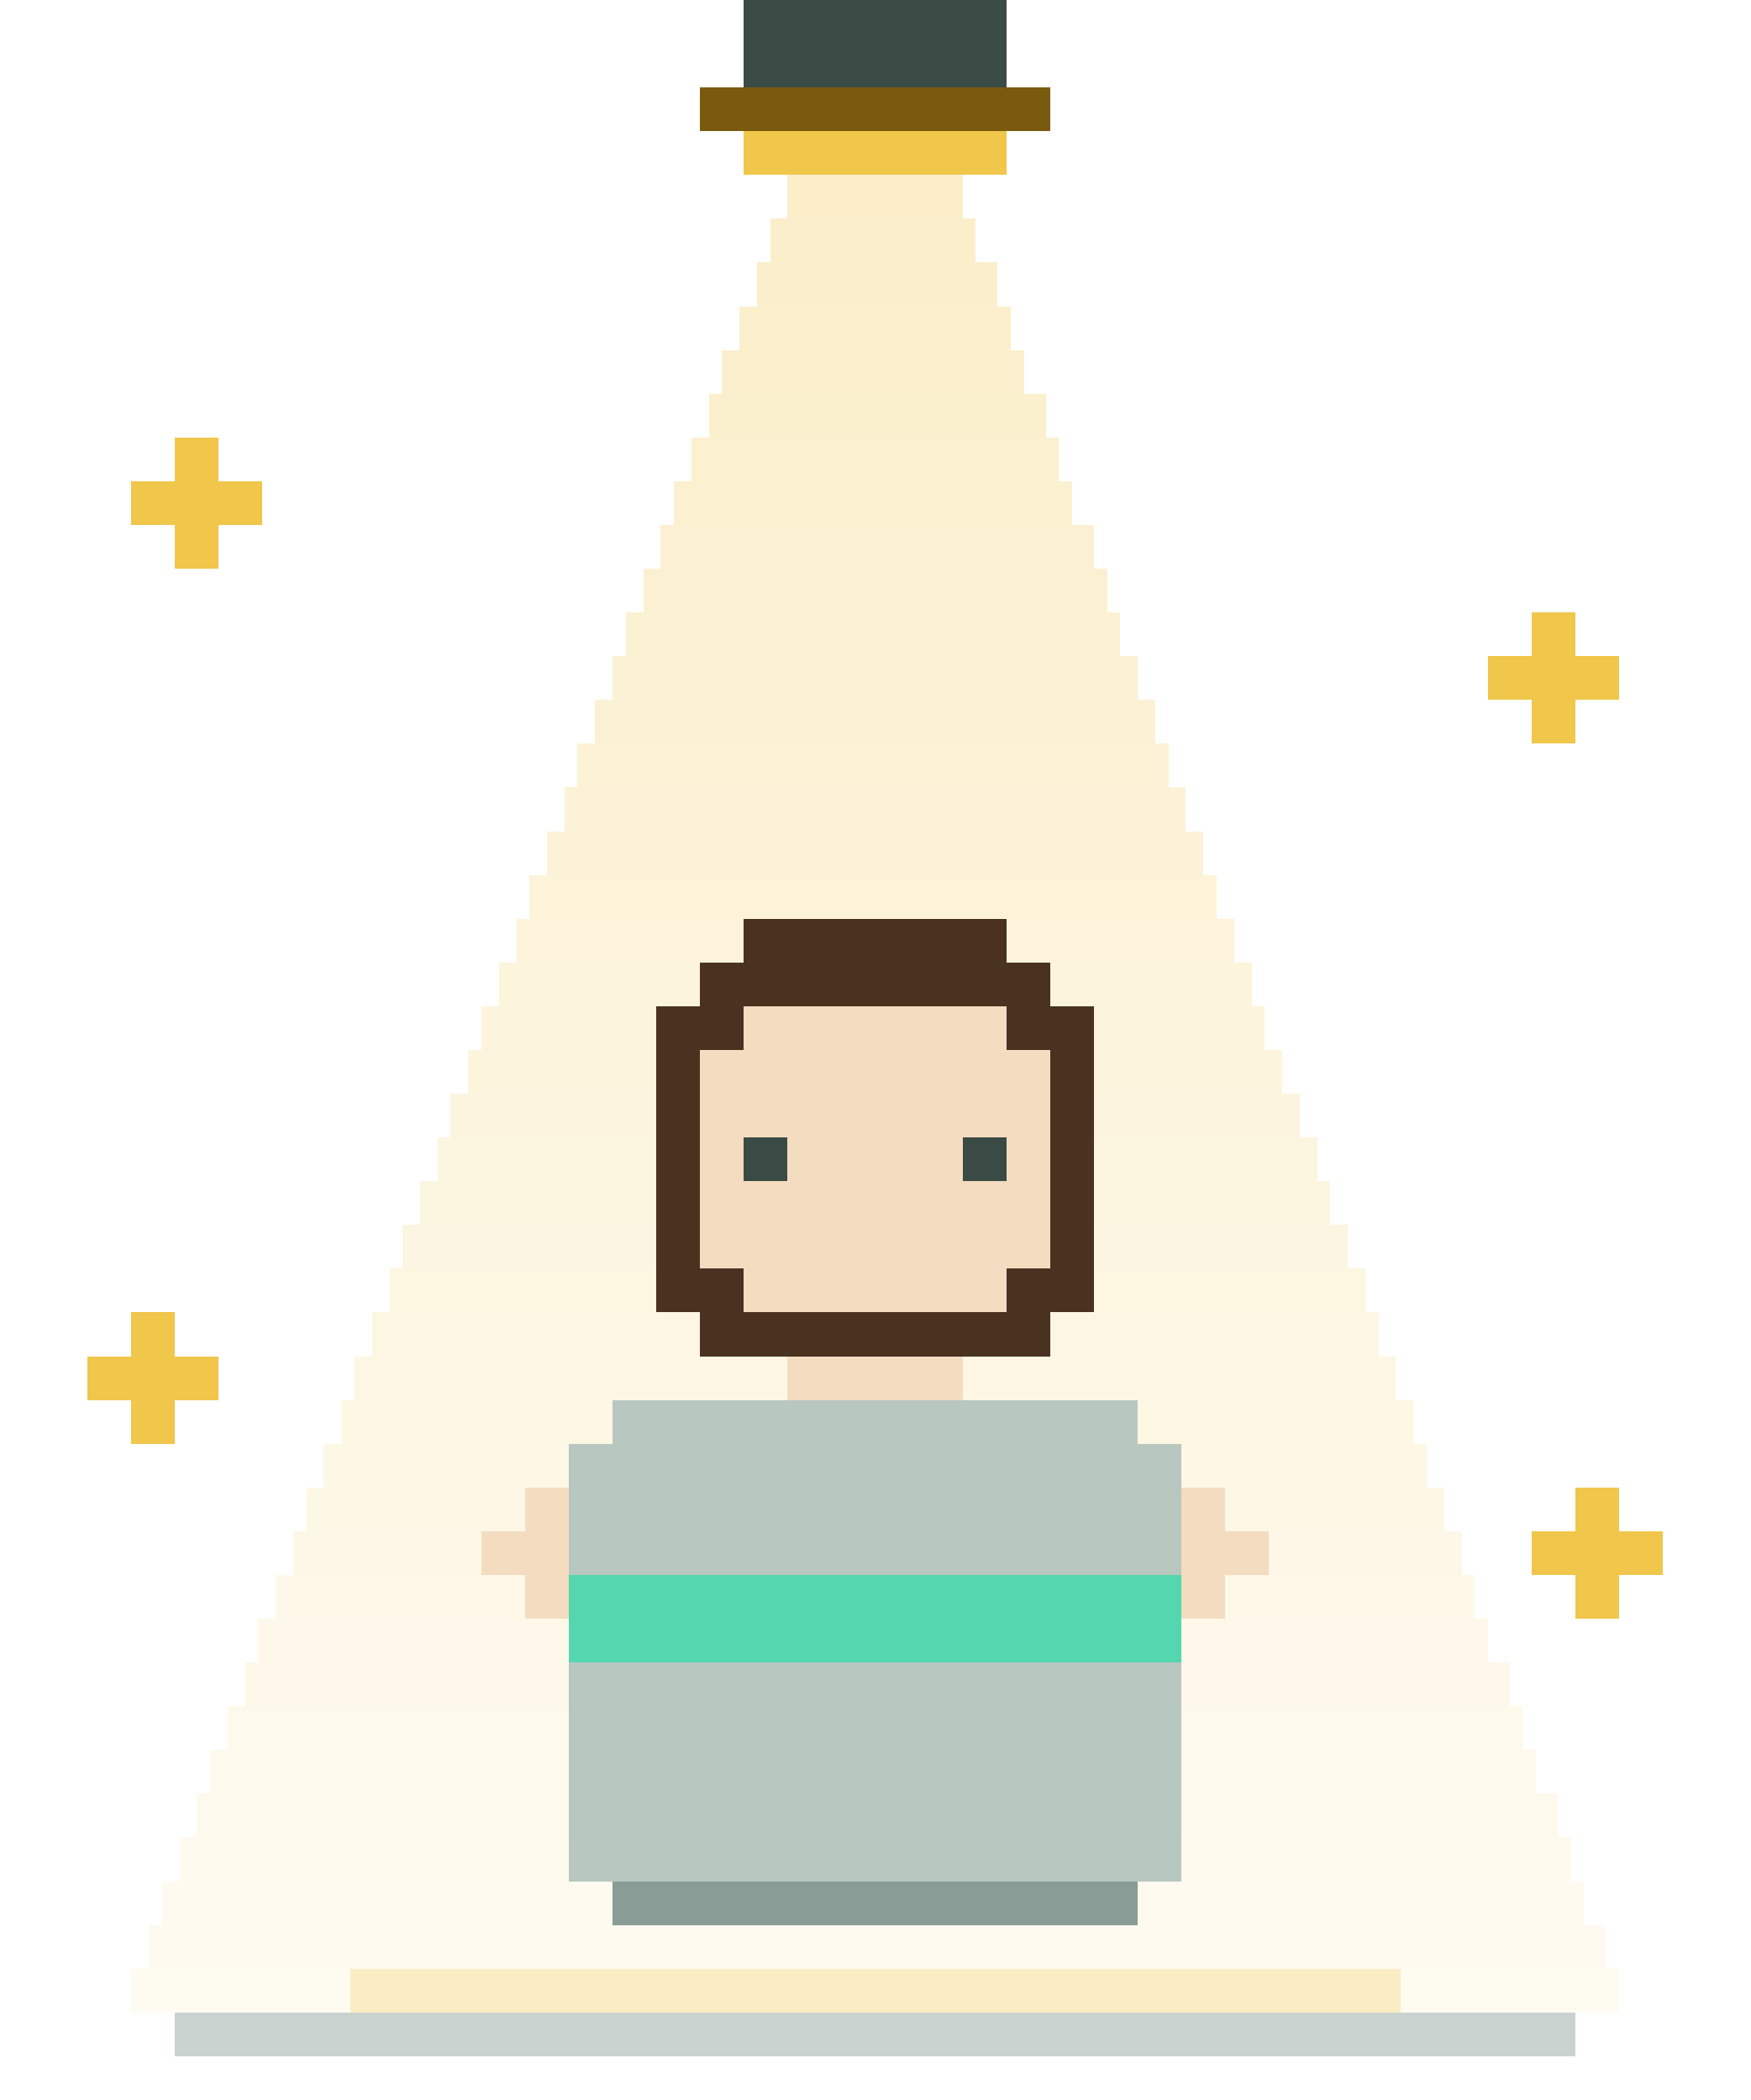
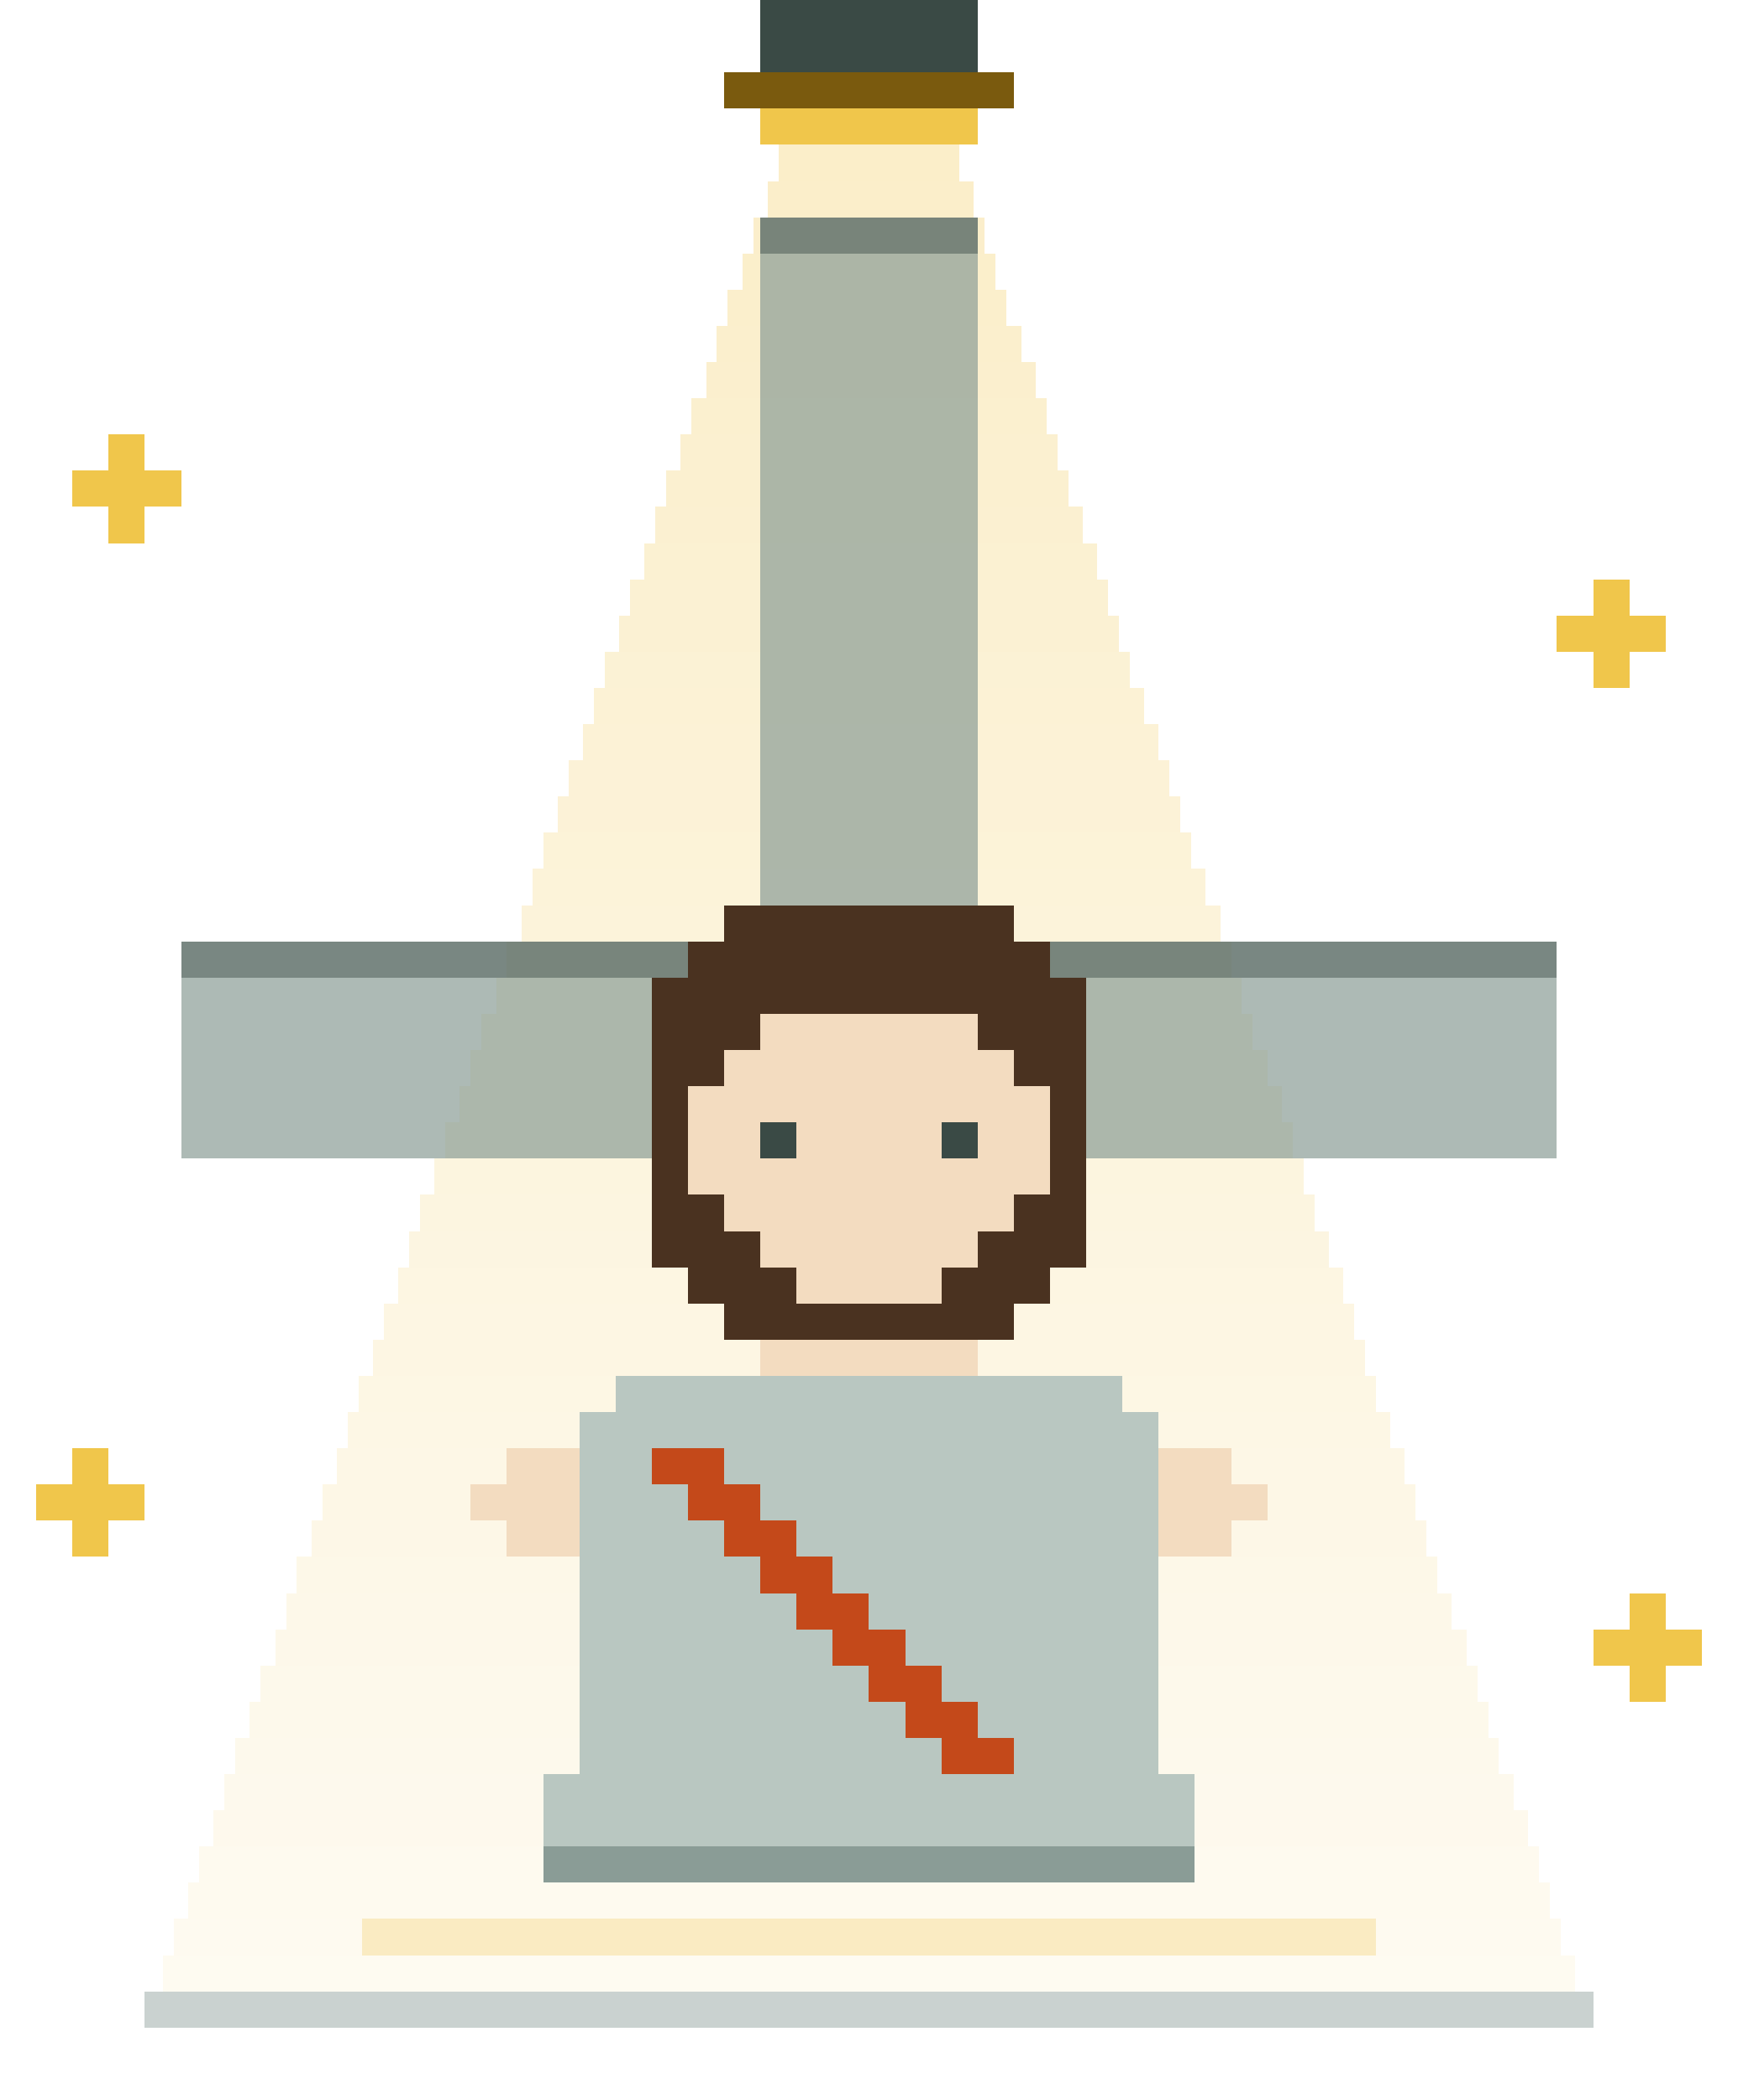
- <svg xmlns="http://www.w3.org/2000/svg" viewBox="0 0 40 48" shape-rendering="crispEdges" role="img" aria-label="萬世巨星">
+ <svg xmlns="http://www.w3.org/2000/svg" viewBox="0 0 48 58" shape-rendering="crispEdges" role="img" aria-label="萬世巨星">
  <style>.beam{animation:sp 1.8s steps(1) infinite}@keyframes sp{0%,49%{opacity:.55}50%,99%{opacity:1}100%{opacity:.55}}.tw{animation:tk 2.4s steps(1) infinite}@keyframes tk{0%,45%{opacity:.15}50%,95%{opacity:1}100%{opacity:.15}}</style>
-   <rect x="17" y="0" width="6" height="2" fill="#3A4A45" />
-   <rect x="16" y="2" width="8" height="1" fill="#7A5A0E" />
-   <rect x="17" y="3" width="6" height="1" fill="#F0C64B" />
+   <rect x="21" y="0" width="6" height="2" fill="#3A4A45" />
+   <rect x="20" y="2" width="8" height="1" fill="#7A5A0E" />
+   <rect x="21" y="3" width="6" height="1" fill="#F0C64B" />
  <g class="beam">
-     <rect x="18.0" y="4" width="4.0" height="1" fill="#F0C64B" opacity="0.300" />
-     <rect x="17.6" y="5" width="4.7" height="1" fill="#F0C64B" opacity="0.295" />
-     <rect x="17.3" y="6" width="5.5" height="1" fill="#F0C64B" opacity="0.289" />
-     <rect x="16.9" y="7" width="6.2" height="1" fill="#F0C64B" opacity="0.284" />
-     <rect x="16.5" y="8" width="6.9" height="1" fill="#F0C64B" opacity="0.279" />
-     <rect x="16.2" y="9" width="7.7" height="1" fill="#F0C64B" opacity="0.273" />
-     <rect x="15.8" y="10" width="8.4" height="1" fill="#F0C64B" opacity="0.268" />
-     <rect x="15.4" y="11" width="9.1" height="1" fill="#F0C64B" opacity="0.262" />
-     <rect x="15.1" y="12" width="9.9" height="1" fill="#F0C64B" opacity="0.257" />
-     <rect x="14.7" y="13" width="10.6" height="1" fill="#F0C64B" opacity="0.252" />
-     <rect x="14.3" y="14" width="11.3" height="1" fill="#F0C64B" opacity="0.246" />
-     <rect x="14.0" y="15" width="12.0" height="1" fill="#F0C64B" opacity="0.241" />
-     <rect x="13.6" y="16" width="12.8" height="1" fill="#F0C64B" opacity="0.236" />
-     <rect x="13.2" y="17" width="13.5" height="1" fill="#F0C64B" opacity="0.230" />
-     <rect x="12.9" y="18" width="14.2" height="1" fill="#F0C64B" opacity="0.225" />
-     <rect x="12.5" y="19" width="15.0" height="1" fill="#F0C64B" opacity="0.220" />
-     <rect x="12.1" y="20" width="15.7" height="1" fill="#F0C64B" opacity="0.214" />
-     <rect x="11.8" y="21" width="16.4" height="1" fill="#F0C64B" opacity="0.209" />
-     <rect x="11.4" y="22" width="17.2" height="1" fill="#F0C64B" opacity="0.203" />
-     <rect x="11.0" y="23" width="17.9" height="1" fill="#F0C64B" opacity="0.198" />
-     <rect x="10.7" y="24" width="18.6" height="1" fill="#F0C64B" opacity="0.193" />
-     <rect x="10.3" y="25" width="19.4" height="1" fill="#F0C64B" opacity="0.187" />
-     <rect x="10.0" y="26" width="20.1" height="1" fill="#F0C64B" opacity="0.182" />
-     <rect x="9.6" y="27" width="20.8" height="1" fill="#F0C64B" opacity="0.177" />
-     <rect x="9.2" y="28" width="21.6" height="1" fill="#F0C64B" opacity="0.171" />
-     <rect x="8.9" y="29" width="22.3" height="1" fill="#F0C64B" opacity="0.166" />
-     <rect x="8.5" y="30" width="23.0" height="1" fill="#F0C64B" opacity="0.160" />
-     <rect x="8.1" y="31" width="23.8" height="1" fill="#F0C64B" opacity="0.155" />
-     <rect x="7.8" y="32" width="24.5" height="1" fill="#F0C64B" opacity="0.150" />
-     <rect x="7.4" y="33" width="25.2" height="1" fill="#F0C64B" opacity="0.144" />
-     <rect x="7.0" y="34" width="26.0" height="1" fill="#F0C64B" opacity="0.139" />
-     <rect x="6.7" y="35" width="26.7" height="1" fill="#F0C64B" opacity="0.134" />
-     <rect x="6.3" y="36" width="27.4" height="1" fill="#F0C64B" opacity="0.128" />
-     <rect x="5.9" y="37" width="28.1" height="1" fill="#F0C64B" opacity="0.123" />
-     <rect x="5.6" y="38" width="28.9" height="1" fill="#F0C64B" opacity="0.118" />
-     <rect x="5.2" y="39" width="29.6" height="1" fill="#F0C64B" opacity="0.112" />
-     <rect x="4.8" y="40" width="30.3" height="1" fill="#F0C64B" opacity="0.107" />
-     <rect x="4.5" y="41" width="31.1" height="1" fill="#F0C64B" opacity="0.101" />
-     <rect x="4.1" y="42" width="31.8" height="1" fill="#F0C64B" opacity="0.096" />
-     <rect x="3.7" y="43" width="32.5" height="1" fill="#F0C64B" opacity="0.091" />
-     <rect x="3.4" y="44" width="33.3" height="1" fill="#F0C64B" opacity="0.085" />
-     <rect x="3.0" y="45" width="34.0" height="1" fill="#F0C64B" opacity="0.080" />
+     <rect x="21.5" y="4" width="5.0" height="1" fill="#F0C64B" opacity="0.300" />
+     <rect x="21.2" y="5" width="5.7" height="1" fill="#F0C64B" opacity="0.296" />
+     <rect x="20.8" y="6" width="6.4" height="1" fill="#F0C64B" opacity="0.291" />
+     <rect x="20.5" y="7" width="7.0" height="1" fill="#F0C64B" opacity="0.287" />
+     <rect x="20.1" y="8" width="7.7" height="1" fill="#F0C64B" opacity="0.282" />
+     <rect x="19.8" y="9" width="8.4" height="1" fill="#F0C64B" opacity="0.278" />
+     <rect x="19.5" y="10" width="9.1" height="1" fill="#F0C64B" opacity="0.274" />
+     <rect x="19.1" y="11" width="9.8" height="1" fill="#F0C64B" opacity="0.269" />
+     <rect x="18.8" y="12" width="10.4" height="1" fill="#F0C64B" opacity="0.265" />
+     <rect x="18.4" y="13" width="11.1" height="1" fill="#F0C64B" opacity="0.260" />
+     <rect x="18.1" y="14" width="11.8" height="1" fill="#F0C64B" opacity="0.256" />
+     <rect x="17.8" y="15" width="12.5" height="1" fill="#F0C64B" opacity="0.252" />
+     <rect x="17.4" y="16" width="13.2" height="1" fill="#F0C64B" opacity="0.247" />
+     <rect x="17.1" y="17" width="13.8" height="1" fill="#F0C64B" opacity="0.243" />
+     <rect x="16.7" y="18" width="14.5" height="1" fill="#F0C64B" opacity="0.238" />
+     <rect x="16.4" y="19" width="15.2" height="1" fill="#F0C64B" opacity="0.234" />
+     <rect x="16.1" y="20" width="15.9" height="1" fill="#F0C64B" opacity="0.230" />
+     <rect x="15.7" y="21" width="16.6" height="1" fill="#F0C64B" opacity="0.225" />
+     <rect x="15.4" y="22" width="17.2" height="1" fill="#F0C64B" opacity="0.221" />
+     <rect x="15.0" y="23" width="17.9" height="1" fill="#F0C64B" opacity="0.216" />
+     <rect x="14.7" y="24" width="18.6" height="1" fill="#F0C64B" opacity="0.212" />
+     <rect x="14.4" y="25" width="19.3" height="1" fill="#F0C64B" opacity="0.208" />
+     <rect x="14.0" y="26" width="20.0" height="1" fill="#F0C64B" opacity="0.203" />
+     <rect x="13.7" y="27" width="20.6" height="1" fill="#F0C64B" opacity="0.199" />
+     <rect x="13.3" y="28" width="21.3" height="1" fill="#F0C64B" opacity="0.194" />
+     <rect x="13.0" y="29" width="22.0" height="1" fill="#F0C64B" opacity="0.190" />
+     <rect x="12.7" y="30" width="22.7" height="1" fill="#F0C64B" opacity="0.186" />
+     <rect x="12.3" y="31" width="23.4" height="1" fill="#F0C64B" opacity="0.181" />
+     <rect x="12.0" y="32" width="24.0" height="1" fill="#F0C64B" opacity="0.177" />
+     <rect x="11.6" y="33" width="24.7" height="1" fill="#F0C64B" opacity="0.172" />
+     <rect x="11.3" y="34" width="25.4" height="1" fill="#F0C64B" opacity="0.168" />
+     <rect x="11.0" y="35" width="26.1" height="1" fill="#F0C64B" opacity="0.164" />
+     <rect x="10.6" y="36" width="26.8" height="1" fill="#F0C64B" opacity="0.159" />
+     <rect x="10.3" y="37" width="27.4" height="1" fill="#F0C64B" opacity="0.155" />
+     <rect x="9.9" y="38" width="28.1" height="1" fill="#F0C64B" opacity="0.150" />
+     <rect x="9.6" y="39" width="28.8" height="1" fill="#F0C64B" opacity="0.146" />
+     <rect x="9.3" y="40" width="29.5" height="1" fill="#F0C64B" opacity="0.142" />
+     <rect x="8.9" y="41" width="30.2" height="1" fill="#F0C64B" opacity="0.137" />
+     <rect x="8.6" y="42" width="30.8" height="1" fill="#F0C64B" opacity="0.133" />
+     <rect x="8.2" y="43" width="31.5" height="1" fill="#F0C64B" opacity="0.128" />
+     <rect x="7.9" y="44" width="32.2" height="1" fill="#F0C64B" opacity="0.124" />
+     <rect x="7.6" y="45" width="32.9" height="1" fill="#F0C64B" opacity="0.120" />
+     <rect x="7.2" y="46" width="33.6" height="1" fill="#F0C64B" opacity="0.115" />
+     <rect x="6.9" y="47" width="34.2" height="1" fill="#F0C64B" opacity="0.111" />
+     <rect x="6.5" y="48" width="34.9" height="1" fill="#F0C64B" opacity="0.106" />
+     <rect x="6.2" y="49" width="35.6" height="1" fill="#F0C64B" opacity="0.102" />
+     <rect x="5.9" y="50" width="36.3" height="1" fill="#F0C64B" opacity="0.098" />
+     <rect x="5.5" y="51" width="37.0" height="1" fill="#F0C64B" opacity="0.093" />
+     <rect x="5.2" y="52" width="37.6" height="1" fill="#F0C64B" opacity="0.089" />
+     <rect x="4.8" y="53" width="38.3" height="1" fill="#F0C64B" opacity="0.084" />
+     <rect x="4.5" y="54" width="39.0" height="1" fill="#F0C64B" opacity="0.080" />
  </g>
-   <rect x="17" y="21" width="6" height="1" fill="#4A3220" />
-   <rect x="16" y="22" width="8" height="1" fill="#4A3220" />
-   <rect x="15" y="23" width="2" height="1" fill="#4A3220" />
-   <rect x="17" y="23" width="6" height="1" fill="#F3DCC0" />
-   <rect x="23" y="23" width="2" height="1" fill="#4A3220" />
-   <rect x="15" y="24" width="1" height="1" fill="#4A3220" />
-   <rect x="16" y="24" width="8" height="1" fill="#F3DCC0" />
-   <rect x="24" y="24" width="1" height="1" fill="#4A3220" />
-   <rect x="15" y="25" width="1" height="1" fill="#4A3220" />
-   <rect x="16" y="25" width="8" height="1" fill="#F3DCC0" />
-   <rect x="24" y="25" width="1" height="1" fill="#4A3220" />
-   <rect x="15" y="26" width="1" height="1" fill="#4A3220" />
-   <rect x="16" y="26" width="1" height="1" fill="#F3DCC0" />
-   <rect x="17" y="26" width="1" height="1" fill="#3A4A45" />
-   <rect x="18" y="26" width="4" height="1" fill="#F3DCC0" />
-   <rect x="22" y="26" width="1" height="1" fill="#3A4A45" />
-   <rect x="23" y="26" width="1" height="1" fill="#F3DCC0" />
-   <rect x="24" y="26" width="1" height="1" fill="#4A3220" />
-   <rect x="15" y="27" width="1" height="1" fill="#4A3220" />
-   <rect x="16" y="27" width="8" height="1" fill="#F3DCC0" />
-   <rect x="24" y="27" width="1" height="1" fill="#4A3220" />
-   <rect x="15" y="28" width="1" height="1" fill="#4A3220" />
-   <rect x="16" y="28" width="8" height="1" fill="#F3DCC0" />
-   <rect x="24" y="28" width="1" height="1" fill="#4A3220" />
-   <rect x="15" y="29" width="2" height="1" fill="#4A3220" />
-   <rect x="17" y="29" width="6" height="1" fill="#F3DCC0" />
-   <rect x="23" y="29" width="2" height="1" fill="#4A3220" />
-   <rect x="16" y="30" width="8" height="1" fill="#4A3220" />
-   <rect x="18" y="31" width="4" height="1" fill="#F3DCC0" />
-   <rect x="14" y="32" width="12" height="1" fill="#B9C7C1" />
-   <rect x="13" y="33" width="14" height="1" fill="#B9C7C1" />
-   <rect x="12" y="34" width="1" height="1" fill="#F3DCC0" />
-   <rect x="13" y="34" width="14" height="1" fill="#B9C7C1" />
-   <rect x="27" y="34" width="1" height="1" fill="#F3DCC0" />
-   <rect x="11" y="35" width="2" height="1" fill="#F3DCC0" />
-   <rect x="13" y="35" width="14" height="1" fill="#B9C7C1" />
-   <rect x="27" y="35" width="2" height="1" fill="#F3DCC0" />
-   <rect x="12" y="36" width="1" height="1" fill="#F3DCC0" />
-   <rect x="13" y="36" width="14" height="1" fill="#54D6AF" />
-   <rect x="27" y="36" width="1" height="1" fill="#F3DCC0" />
-   <rect x="13" y="37" width="14" height="1" fill="#54D6AF" />
-   <rect x="13" y="38" width="14" height="1" fill="#B9C7C1" />
-   <rect x="13" y="39" width="14" height="1" fill="#B9C7C1" />
-   <rect x="13" y="40" width="14" height="1" fill="#B9C7C1" />
-   <rect x="13" y="41" width="14" height="1" fill="#B9C7C1" />
-   <rect x="13" y="42" width="14" height="1" fill="#B9C7C1" />
-   <rect x="14" y="43" width="12" height="1" fill="#8A9C96" />
-   <rect x="8" y="45" width="24" height="1" fill="#F0C64B" opacity=".28" />
-   <rect x="4" y="46" width="32" height="1" fill="#8A9C96" opacity=".45" />
+   <rect x="21" y="6" width="6" height="46" fill="#8A9C96" opacity=".7" />
+   <rect x="5" y="26" width="38" height="6" fill="#8A9C96" opacity=".7" />
+   <rect x="21" y="6" width="6" height="1" fill="#3A4A45" opacity=".45" />
+   <rect x="5" y="26" width="38" height="1" fill="#3A4A45" opacity=".45" />
+   <rect x="20" y="25" width="8" height="1" fill="#4A3220" />
+   <rect x="19" y="26" width="10" height="1" fill="#4A3220" />
+   <rect x="18" y="27" width="12" height="1" fill="#4A3220" />
+   <rect x="18" y="28" width="3" height="1" fill="#4A3220" />
+   <rect x="21" y="28" width="6" height="1" fill="#F3DCC0" />
+   <rect x="27" y="28" width="3" height="1" fill="#4A3220" />
+   <rect x="18" y="29" width="2" height="1" fill="#4A3220" />
+   <rect x="20" y="29" width="8" height="1" fill="#F3DCC0" />
+   <rect x="28" y="29" width="2" height="1" fill="#4A3220" />
+   <rect x="18" y="30" width="1" height="1" fill="#4A3220" />
+   <rect x="19" y="30" width="10" height="1" fill="#F3DCC0" />
+   <rect x="29" y="30" width="1" height="1" fill="#4A3220" />
+   <rect x="18" y="31" width="1" height="1" fill="#4A3220" />
+   <rect x="19" y="31" width="2" height="1" fill="#F3DCC0" />
+   <rect x="21" y="31" width="1" height="1" fill="#3A4A45" />
+   <rect x="22" y="31" width="4" height="1" fill="#F3DCC0" />
+   <rect x="26" y="31" width="1" height="1" fill="#3A4A45" />
+   <rect x="27" y="31" width="2" height="1" fill="#F3DCC0" />
+   <rect x="29" y="31" width="1" height="1" fill="#4A3220" />
+   <rect x="18" y="32" width="1" height="1" fill="#4A3220" />
+   <rect x="19" y="32" width="10" height="1" fill="#F3DCC0" />
+   <rect x="29" y="32" width="1" height="1" fill="#4A3220" />
+   <rect x="18" y="33" width="2" height="1" fill="#4A3220" />
+   <rect x="20" y="33" width="8" height="1" fill="#F3DCC0" />
+   <rect x="28" y="33" width="2" height="1" fill="#4A3220" />
+   <rect x="18" y="34" width="3" height="1" fill="#4A3220" />
+   <rect x="21" y="34" width="6" height="1" fill="#F3DCC0" />
+   <rect x="27" y="34" width="3" height="1" fill="#4A3220" />
+   <rect x="19" y="35" width="3" height="1" fill="#4A3220" />
+   <rect x="22" y="35" width="4" height="1" fill="#F3DCC0" />
+   <rect x="26" y="35" width="3" height="1" fill="#4A3220" />
+   <rect x="20" y="36" width="8" height="1" fill="#4A3220" />
+   <rect x="21" y="37" width="6" height="1" fill="#F3DCC0" />
+   <rect x="17" y="38" width="14" height="1" fill="#B9C7C1" />
+   <rect x="16" y="39" width="16" height="1" fill="#B9C7C1" />
+   <rect x="14" y="40" width="2" height="1" fill="#F3DCC0" />
+   <rect x="16" y="40" width="16" height="1" fill="#B9C7C1" />
+   <rect x="32" y="40" width="2" height="1" fill="#F3DCC0" />
+   <rect x="13" y="41" width="3" height="1" fill="#F3DCC0" />
+   <rect x="16" y="41" width="16" height="1" fill="#B9C7C1" />
+   <rect x="32" y="41" width="3" height="1" fill="#F3DCC0" />
+   <rect x="14" y="42" width="2" height="1" fill="#F3DCC0" />
+   <rect x="16" y="42" width="16" height="1" fill="#B9C7C1" />
+   <rect x="32" y="42" width="2" height="1" fill="#F3DCC0" />
+   <rect x="16" y="43" width="16" height="1" fill="#B9C7C1" />
+   <rect x="16" y="44" width="16" height="1" fill="#B9C7C1" />
+   <rect x="16" y="45" width="16" height="1" fill="#B9C7C1" />
+   <rect x="16" y="46" width="16" height="1" fill="#B9C7C1" />
+   <rect x="16" y="47" width="16" height="1" fill="#B9C7C1" />
+   <rect x="16" y="48" width="16" height="1" fill="#B9C7C1" />
+   <rect x="15" y="49" width="18" height="1" fill="#B9C7C1" />
+   <rect x="15" y="50" width="18" height="1" fill="#B9C7C1" />
+   <rect x="15" y="51" width="18" height="1" fill="#8A9C96" />
+   <rect x="18" y="40" width="2" height="1" fill="#C4491A" />
+   <rect x="19" y="41" width="2" height="1" fill="#C4491A" />
+   <rect x="20" y="42" width="2" height="1" fill="#C4491A" />
+   <rect x="21" y="43" width="2" height="1" fill="#C4491A" />
+   <rect x="22" y="44" width="2" height="1" fill="#C4491A" />
+   <rect x="23" y="45" width="2" height="1" fill="#C4491A" />
+   <rect x="24" y="46" width="2" height="1" fill="#C4491A" />
+   <rect x="25" y="47" width="2" height="1" fill="#C4491A" />
+   <rect x="26" y="48" width="2" height="1" fill="#C4491A" />
+   <rect x="10" y="53" width="28" height="1" fill="#F0C64B" opacity=".28" />
+   <rect x="4" y="55" width="40" height="1" fill="#8A9C96" opacity=".45" />
  <g class="tw" style="animation-delay:0s">
-     <rect x="4" y="10" width="1" height="1" fill="#F0C64B" />
-     <rect x="3" y="11" width="3" height="1" fill="#F0C64B" />
-     <rect x="4" y="12" width="1" height="1" fill="#F0C64B" />
+     <rect x="3" y="12" width="1" height="1" fill="#F0C64B" />
+     <rect x="2" y="13" width="3" height="1" fill="#F0C64B" />
+     <rect x="3" y="14" width="1" height="1" fill="#F0C64B" />
  </g>
  <g class="tw" style="animation-delay:0.7s">
-     <rect x="35" y="14" width="1" height="1" fill="#F0C64B" />
-     <rect x="34" y="15" width="3" height="1" fill="#F0C64B" />
-     <rect x="35" y="16" width="1" height="1" fill="#F0C64B" />
+     <rect x="44" y="16" width="1" height="1" fill="#F0C64B" />
+     <rect x="43" y="17" width="3" height="1" fill="#F0C64B" />
+     <rect x="44" y="18" width="1" height="1" fill="#F0C64B" />
  </g>
  <g class="tw" style="animation-delay:1.4s">
-     <rect x="3" y="30" width="1" height="1" fill="#F0C64B" />
-     <rect x="2" y="31" width="3" height="1" fill="#F0C64B" />
-     <rect x="3" y="32" width="1" height="1" fill="#F0C64B" />
+     <rect x="2" y="40" width="1" height="1" fill="#F0C64B" />
+     <rect x="1" y="41" width="3" height="1" fill="#F0C64B" />
+     <rect x="2" y="42" width="1" height="1" fill="#F0C64B" />
  </g>
  <g class="tw" style="animation-delay:2.1s">
-     <rect x="36" y="34" width="1" height="1" fill="#F0C64B" />
-     <rect x="35" y="35" width="3" height="1" fill="#F0C64B" />
-     <rect x="36" y="36" width="1" height="1" fill="#F0C64B" />
+     <rect x="45" y="44" width="1" height="1" fill="#F0C64B" />
+     <rect x="44" y="45" width="3" height="1" fill="#F0C64B" />
+     <rect x="45" y="46" width="1" height="1" fill="#F0C64B" />
  </g>
</svg>
